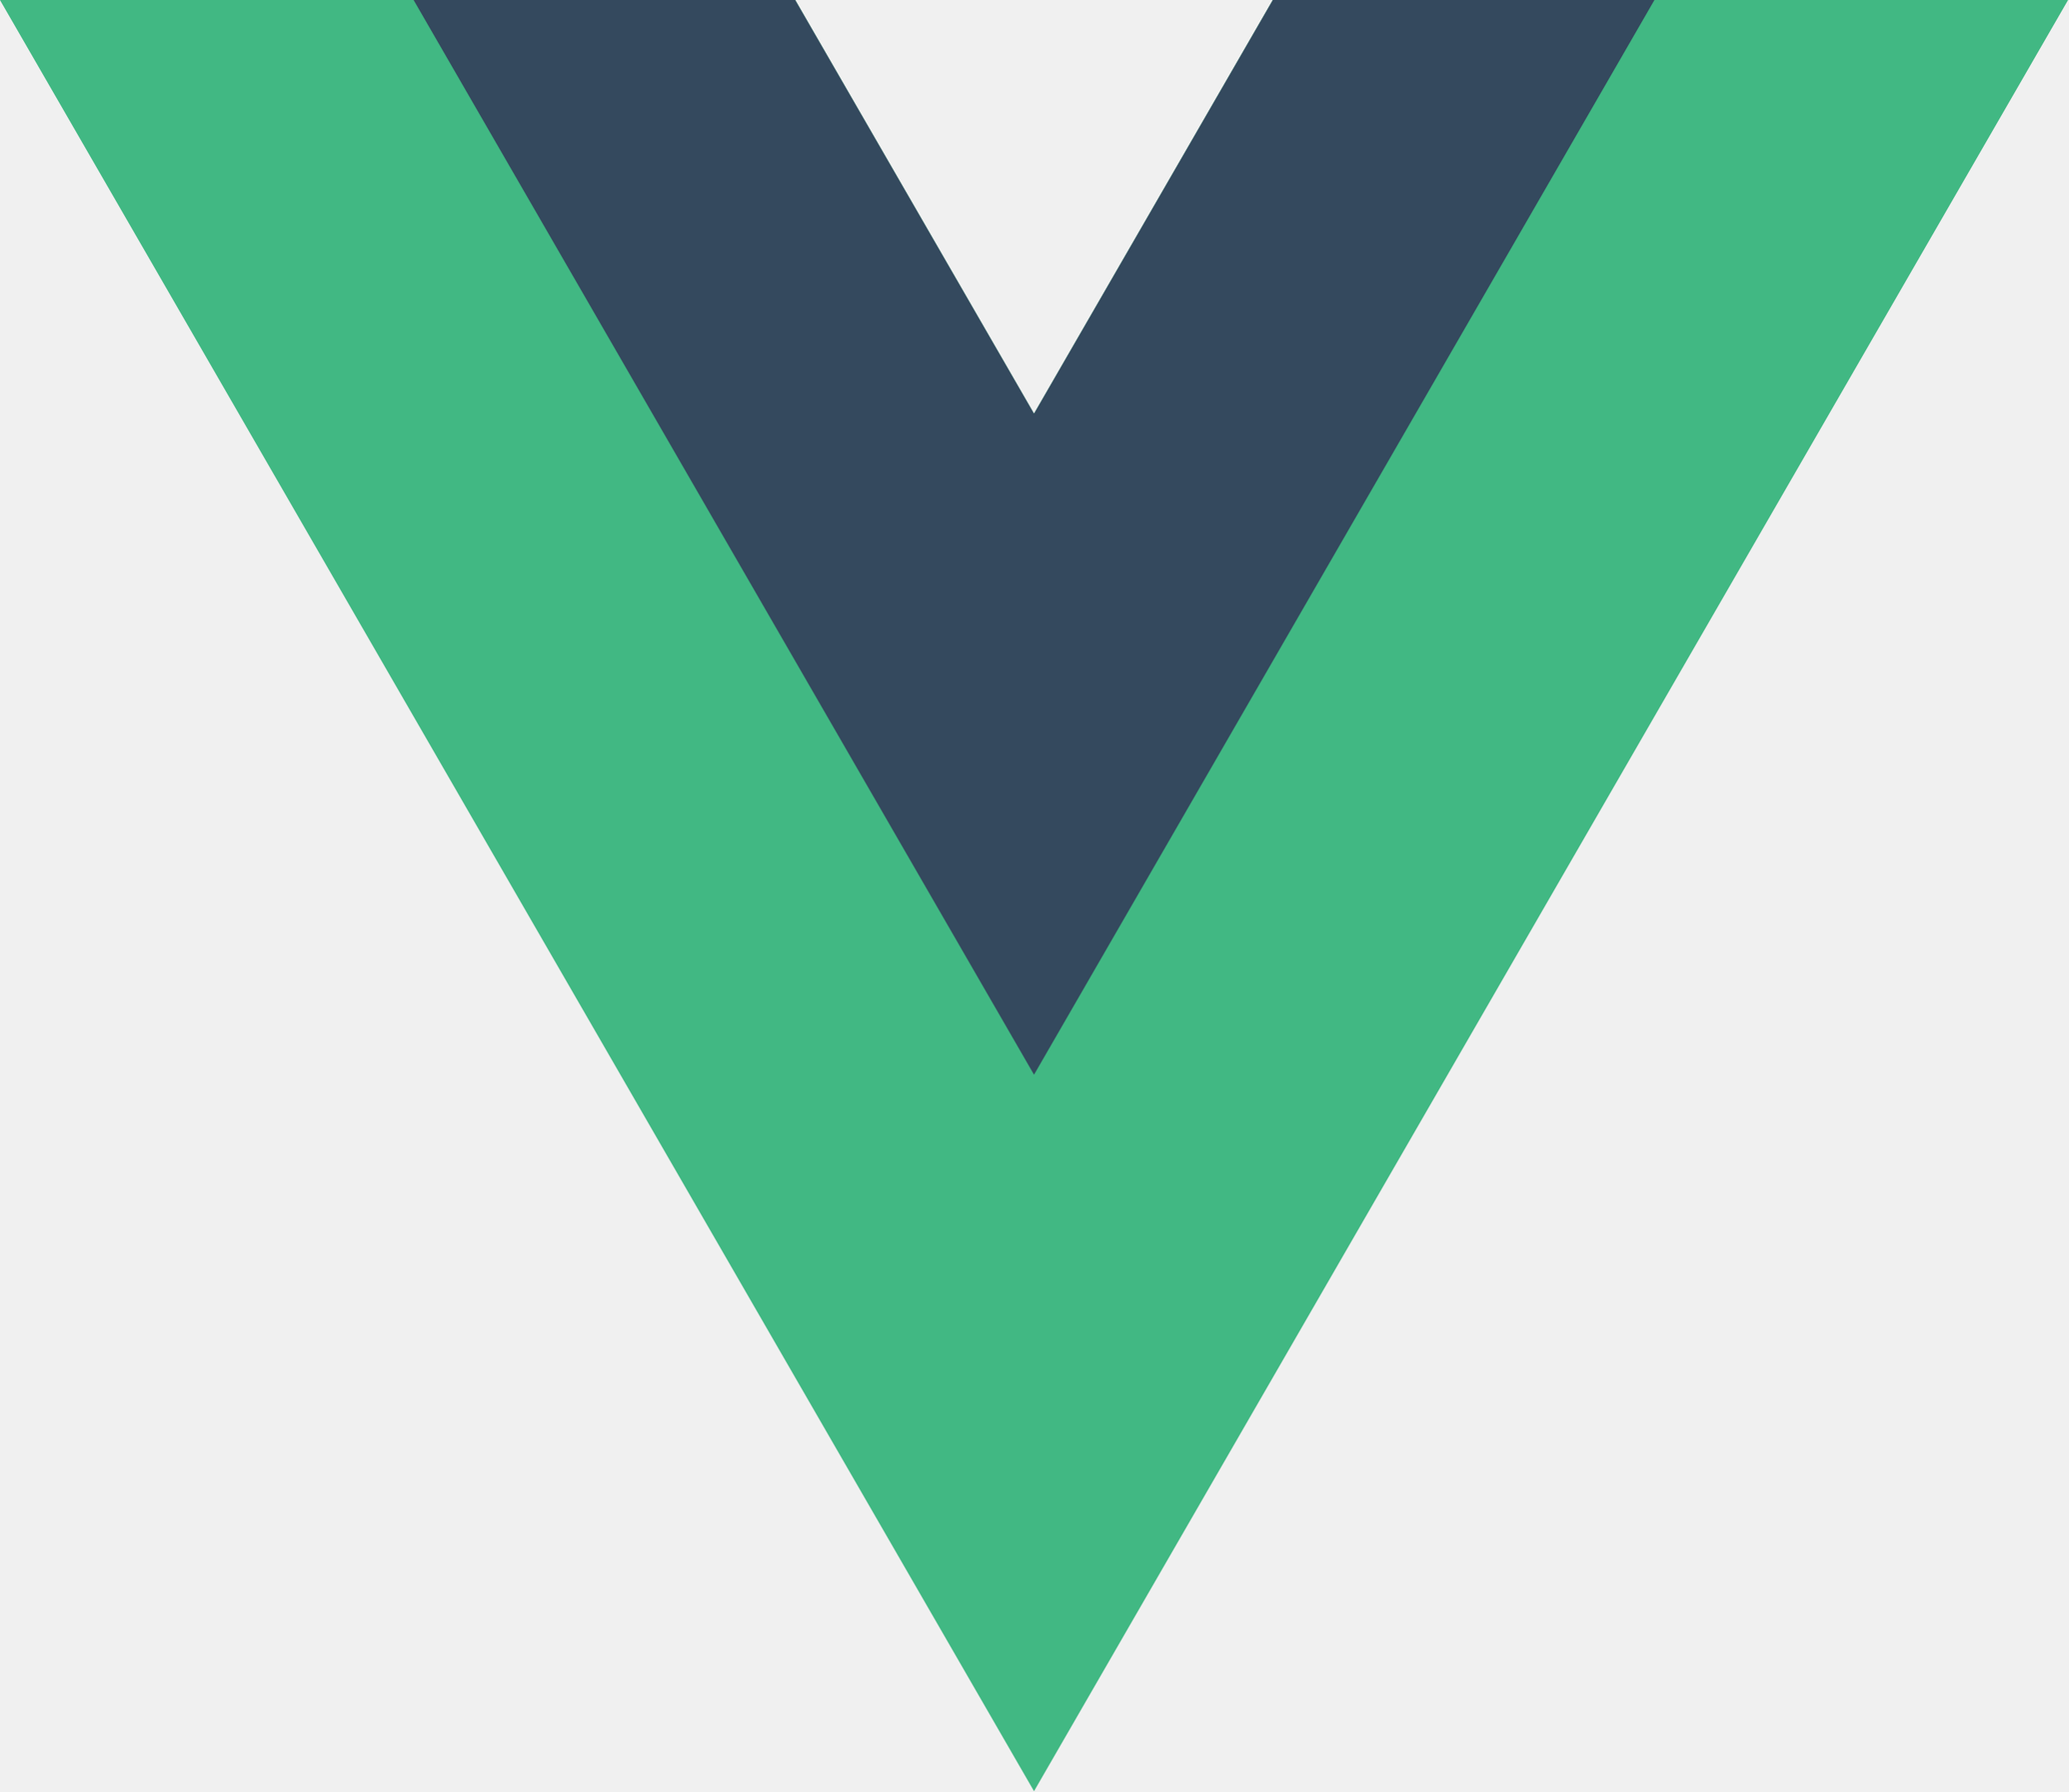
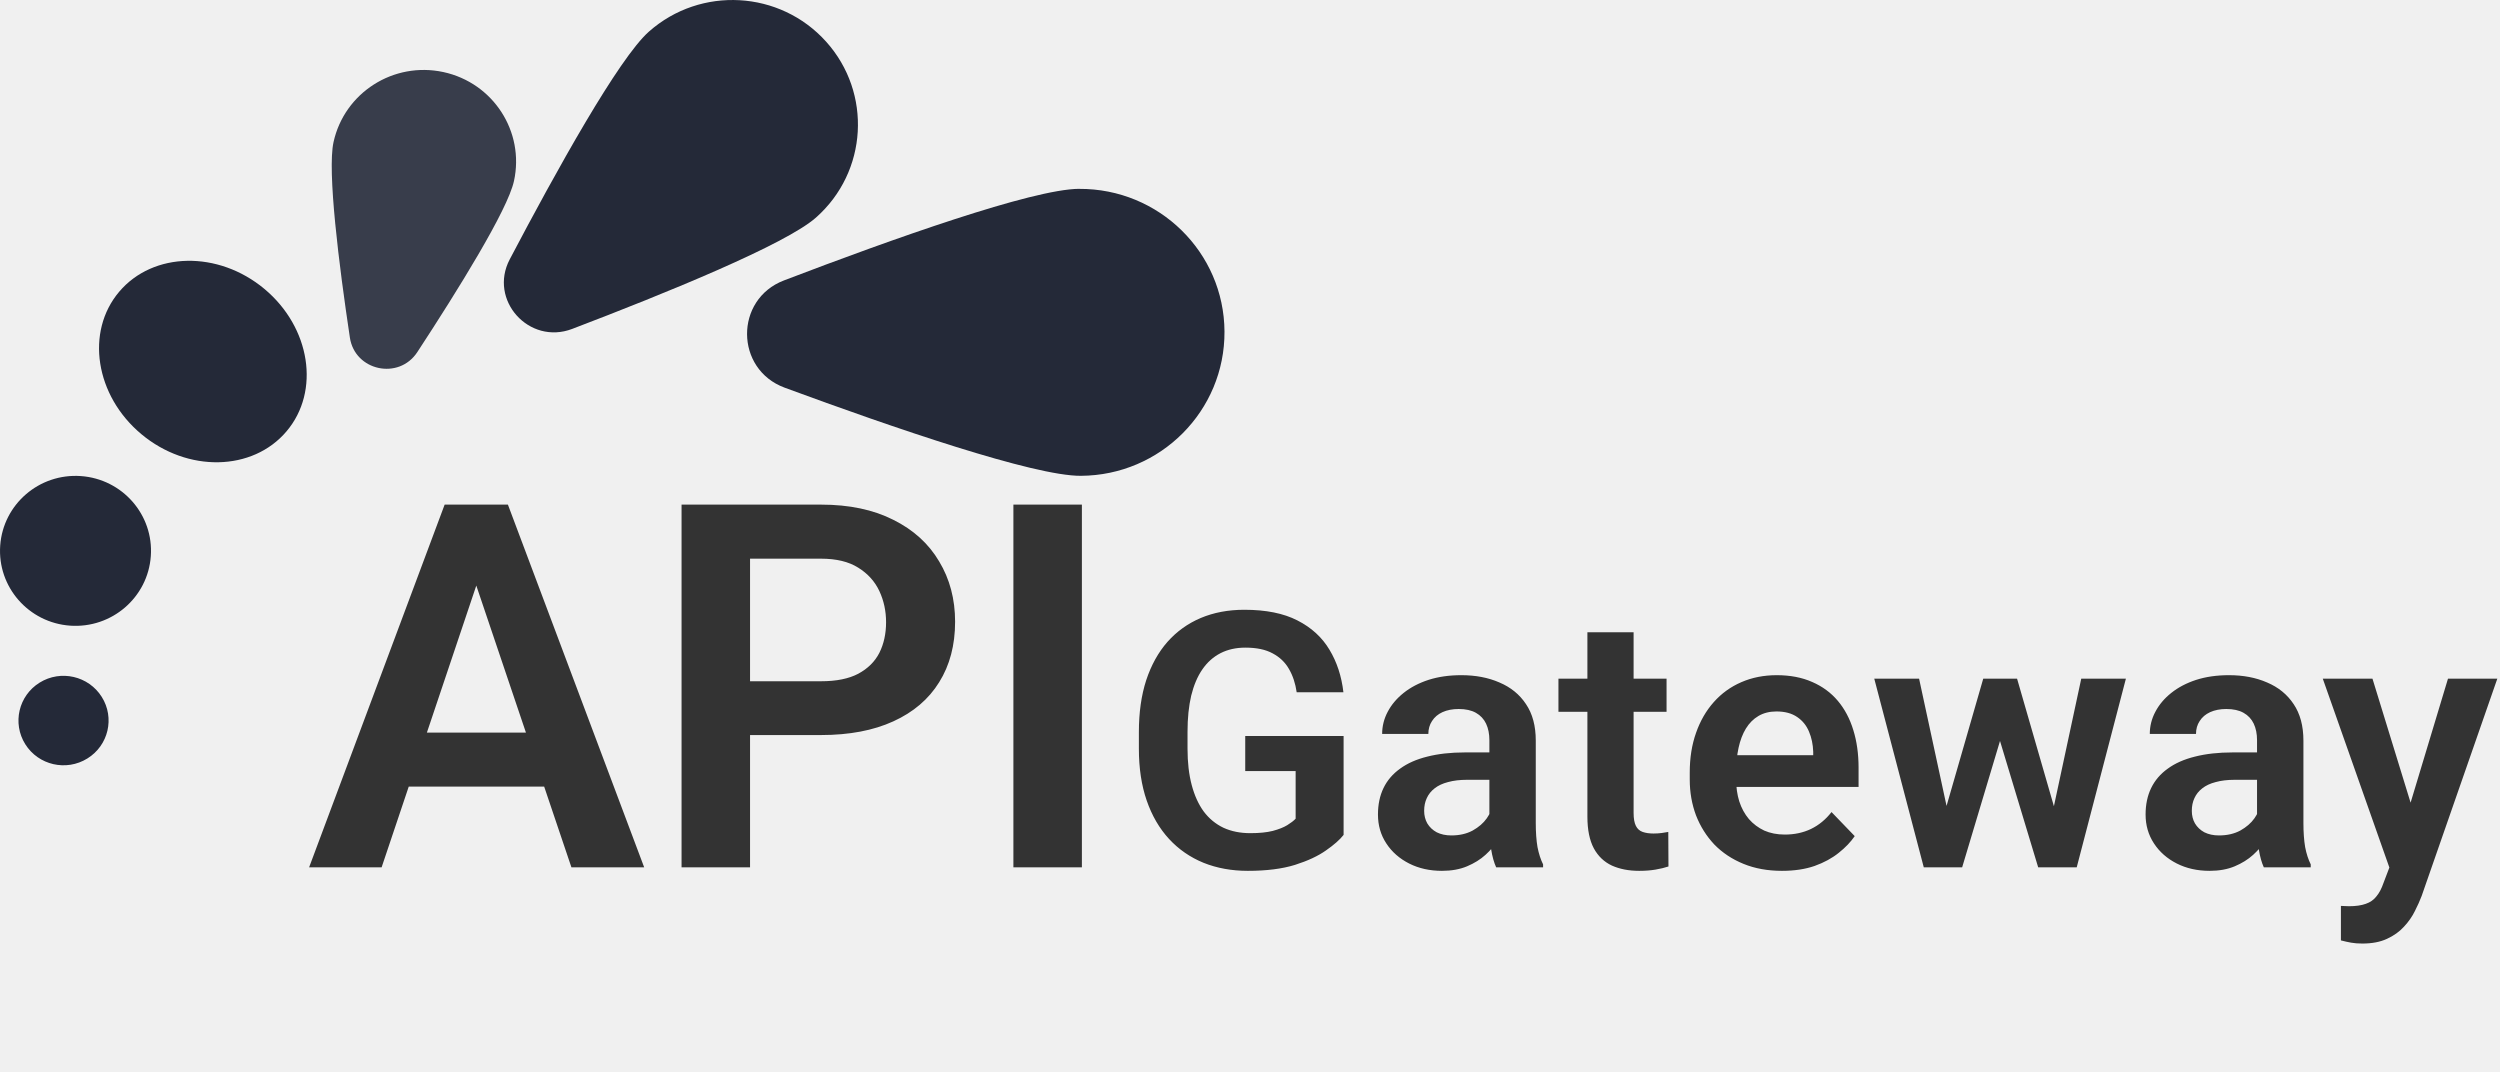
- <svg xmlns="http://www.w3.org/2000/svg" viewBox="0 0 261.76 226.69">
-   <path d="M161.096.001l-30.225 52.351L100.647.001H-.005l130.877 226.688L261.749.001z" fill="#41b883" />
-   <path d="M161.096.001l-30.225 52.351L100.647.001H52.346l78.526 136.01L209.398.001z" fill="#34495e" />
+ <svg xmlns="http://www.w3.org/2000/svg" width="98" height="42" viewBox="0 0 98 42" fill="none">
+   <g clip-path="url(#clip0_58_775)">
+     <path opacity="0.9" d="M20.147 7.099C19.9 8.234 17.942 11.384 16.359 13.802C15.634 14.911 13.91 14.538 13.715 13.232C13.287 10.378 12.825 6.705 13.074 5.572C13.5 3.632 15.427 2.403 17.381 2.825C19.335 3.248 20.573 5.161 20.147 7.101V7.099Z" fill="#242938" />
+     <path d="M25.438 1.239C27.466 -0.555 30.575 -0.38 32.384 1.633C34.191 3.646 34.015 6.732 31.987 8.528C30.801 9.579 26.116 11.488 22.428 12.894C20.739 13.537 19.143 11.761 19.981 10.168C21.807 6.694 24.254 2.288 25.438 1.239Z" fill="#242938" />
+     <path d="M3.169 18.662C4.8 18.777 6.028 20.181 5.912 21.8C5.798 23.419 4.382 24.639 2.751 24.526C1.12 24.411 -0.108 23.005 0.008 21.385C0.124 19.766 1.538 18.547 3.171 18.662H3.169Z" fill="#242938" />
+     <path d="M5.543 17.02C3.732 15.51 3.341 13.009 4.672 11.436C6.005 9.863 8.553 9.815 10.364 11.325C12.175 12.836 12.563 15.337 11.232 16.908C9.901 18.481 7.354 18.531 5.543 17.02Z" fill="#242938" />
+     <path d="M3.424 29.733C2.596 30.246 1.507 29.996 0.991 29.174C0.476 28.352 0.727 27.271 1.555 26.758C2.383 26.245 3.473 26.497 3.989 27.319C4.506 28.141 4.252 29.222 3.424 29.733Z" fill="#242938" />
+     <path d="M42.303 7.404C45.431 7.387 47.983 9.89 48 12.996C48.017 16.102 45.497 18.635 42.368 18.652C40.538 18.664 35.023 16.77 30.759 15.197C28.807 14.476 28.789 11.734 30.733 10.992C34.978 9.369 40.471 7.414 42.301 7.402L42.303 7.404Z" fill="#242938" />
+   </g>
+   <path d="M19.012 21.939L14.959 34H12.117L17.43 19.781H19.246L19.012 21.939ZM22.4 34L18.328 21.939L18.084 19.781H19.91L25.252 34H22.4ZM22.215 28.717V30.836H14.588V28.717H22.215ZM32.185 28.814H28.523V26.705H32.185C32.785 26.705 33.27 26.607 33.641 26.412C34.018 26.21 34.295 25.937 34.471 25.592C34.647 25.24 34.734 24.84 34.734 24.391C34.734 23.954 34.647 23.547 34.471 23.17C34.295 22.792 34.018 22.486 33.641 22.252C33.27 22.018 32.785 21.9 32.185 21.9H29.402V34H26.717V19.781H32.185C33.292 19.781 34.236 19.98 35.018 20.377C35.805 20.768 36.404 21.311 36.815 22.008C37.231 22.698 37.44 23.486 37.44 24.371C37.44 25.289 37.231 26.08 36.815 26.744C36.404 27.408 35.805 27.919 35.018 28.277C34.236 28.635 33.292 28.814 32.185 28.814ZM42.41 19.781V34H39.725V19.781H42.41ZM52.669 28.852V32.728C52.523 32.915 52.293 33.118 51.978 33.337C51.669 33.556 51.263 33.745 50.762 33.904C50.26 34.059 49.645 34.137 48.916 34.137C48.283 34.137 47.704 34.032 47.18 33.822C46.656 33.608 46.204 33.296 45.826 32.886C45.448 32.476 45.156 31.974 44.951 31.382C44.746 30.789 44.644 30.113 44.644 29.352V28.695C44.644 27.934 44.739 27.258 44.931 26.665C45.127 26.073 45.405 25.571 45.765 25.161C46.129 24.751 46.565 24.439 47.07 24.225C47.581 24.01 48.15 23.903 48.779 23.903C49.622 23.903 50.315 24.042 50.857 24.32C51.404 24.598 51.824 24.981 52.115 25.469C52.407 25.952 52.589 26.508 52.662 27.137H50.83C50.78 26.79 50.68 26.487 50.529 26.227C50.379 25.963 50.165 25.758 49.887 25.612C49.613 25.462 49.258 25.387 48.82 25.387C48.451 25.387 48.125 25.46 47.843 25.605C47.56 25.751 47.323 25.963 47.132 26.241C46.94 26.519 46.795 26.863 46.694 27.273C46.599 27.684 46.551 28.153 46.551 28.682V29.352C46.551 29.885 46.605 30.359 46.715 30.773C46.824 31.184 46.981 31.53 47.187 31.812C47.396 32.09 47.654 32.302 47.959 32.448C48.269 32.59 48.62 32.66 49.012 32.66C49.367 32.66 49.661 32.63 49.894 32.571C50.13 32.508 50.32 32.432 50.461 32.346C50.602 32.259 50.712 32.175 50.789 32.093V30.227H48.813V28.852H52.669ZM58.384 32.428V29.017C58.384 28.766 58.34 28.549 58.254 28.367C58.167 28.185 58.035 28.044 57.857 27.943C57.68 27.843 57.454 27.793 57.181 27.793C56.939 27.793 56.727 27.834 56.545 27.916C56.367 27.998 56.23 28.114 56.135 28.265C56.039 28.41 55.991 28.579 55.991 28.77H54.18C54.18 28.465 54.253 28.176 54.398 27.902C54.544 27.624 54.752 27.378 55.02 27.164C55.294 26.945 55.62 26.774 55.998 26.651C56.381 26.528 56.809 26.467 57.283 26.467C57.844 26.467 58.343 26.562 58.78 26.754C59.222 26.941 59.569 27.223 59.819 27.602C60.075 27.98 60.202 28.456 60.202 29.03V32.257C60.202 32.626 60.225 32.943 60.27 33.207C60.321 33.467 60.394 33.692 60.489 33.884V34H58.65C58.564 33.813 58.498 33.576 58.452 33.289C58.407 32.997 58.384 32.71 58.384 32.428ZM58.637 29.495L58.65 30.568H57.509C57.226 30.568 56.978 30.598 56.764 30.657C56.55 30.712 56.374 30.794 56.237 30.903C56.101 31.008 55.998 31.136 55.93 31.286C55.861 31.432 55.827 31.598 55.827 31.785C55.827 31.967 55.868 32.132 55.95 32.277C56.037 32.423 56.16 32.539 56.319 32.626C56.483 32.708 56.675 32.749 56.894 32.749C57.213 32.749 57.491 32.685 57.727 32.558C57.965 32.425 58.149 32.266 58.281 32.079C58.413 31.892 58.484 31.715 58.493 31.546L59.013 32.325C58.949 32.512 58.853 32.71 58.726 32.92C58.598 33.13 58.434 33.325 58.233 33.508C58.033 33.69 57.791 33.84 57.509 33.959C57.226 34.078 56.898 34.137 56.524 34.137C56.046 34.137 55.617 34.041 55.239 33.85C54.861 33.658 54.562 33.396 54.344 33.063C54.125 32.731 54.016 32.352 54.016 31.929C54.016 31.537 54.089 31.19 54.234 30.89C54.38 30.589 54.597 30.336 54.884 30.131C55.171 29.921 55.526 29.764 55.95 29.659C56.379 29.55 56.868 29.495 57.42 29.495H58.637ZM65.329 26.604V27.902H61.091V26.604H65.329ZM62.226 24.785H64.037V31.867C64.037 32.086 64.067 32.255 64.126 32.373C64.185 32.492 64.274 32.571 64.393 32.612C64.511 32.653 64.652 32.674 64.816 32.674C64.935 32.674 65.044 32.667 65.144 32.653C65.245 32.64 65.329 32.626 65.397 32.612L65.404 33.966C65.254 34.016 65.083 34.057 64.892 34.089C64.705 34.121 64.493 34.137 64.256 34.137C63.85 34.137 63.495 34.068 63.19 33.932C62.884 33.79 62.647 33.565 62.478 33.255C62.31 32.94 62.226 32.526 62.226 32.011V24.785ZM69.855 34.137C69.294 34.137 68.79 34.046 68.344 33.863C67.897 33.681 67.517 33.428 67.202 33.105C66.892 32.776 66.653 32.396 66.484 31.963C66.32 31.525 66.238 31.056 66.238 30.555V30.281C66.238 29.712 66.32 29.194 66.484 28.73C66.648 28.26 66.881 27.857 67.182 27.52C67.482 27.182 67.842 26.922 68.262 26.74C68.681 26.558 69.144 26.467 69.649 26.467C70.174 26.467 70.636 26.556 71.037 26.733C71.438 26.907 71.773 27.153 72.042 27.472C72.311 27.791 72.514 28.174 72.65 28.62C72.787 29.062 72.856 29.552 72.856 30.09V30.849H67.059V29.605H71.078V29.468C71.069 29.181 71.014 28.919 70.914 28.682C70.814 28.44 70.659 28.249 70.449 28.107C70.24 27.962 69.968 27.889 69.636 27.889C69.367 27.889 69.132 27.948 68.932 28.066C68.736 28.18 68.572 28.344 68.439 28.559C68.312 28.768 68.216 29.019 68.152 29.311C68.088 29.602 68.057 29.926 68.057 30.281V30.555C68.057 30.865 68.098 31.152 68.18 31.416C68.266 31.68 68.392 31.91 68.556 32.106C68.724 32.298 68.925 32.448 69.157 32.558C69.394 32.662 69.663 32.715 69.964 32.715C70.342 32.715 70.684 32.642 70.989 32.496C71.299 32.346 71.568 32.125 71.796 31.833L72.705 32.776C72.55 33.004 72.341 33.223 72.076 33.433C71.816 33.642 71.502 33.813 71.133 33.945C70.764 34.073 70.338 34.137 69.855 34.137ZM76.123 32.223L77.743 26.604H78.892L78.55 28.545L76.916 34H75.925L76.123 32.223ZM75.228 26.604L76.444 32.236L76.554 34H75.412L73.471 26.604H75.228ZM80.395 32.154L81.585 26.604H83.335L81.407 34H80.266L80.395 32.154ZM79.069 26.604L80.676 32.168L80.888 34H79.897L78.249 28.545L77.914 26.604H79.069ZM88.476 32.428V29.017C88.476 28.766 88.432 28.549 88.346 28.367C88.259 28.185 88.127 28.044 87.949 27.943C87.772 27.843 87.546 27.793 87.272 27.793C87.031 27.793 86.819 27.834 86.637 27.916C86.459 27.998 86.322 28.114 86.227 28.265C86.131 28.41 86.083 28.579 86.083 28.77H84.272C84.272 28.465 84.344 28.176 84.49 27.902C84.636 27.624 84.843 27.378 85.112 27.164C85.386 26.945 85.712 26.774 86.09 26.651C86.473 26.528 86.901 26.467 87.375 26.467C87.936 26.467 88.435 26.562 88.872 26.754C89.314 26.941 89.66 27.223 89.911 27.602C90.166 27.98 90.294 28.456 90.294 29.03V32.257C90.294 32.626 90.317 32.943 90.362 33.207C90.412 33.467 90.485 33.692 90.581 33.884V34H88.742C88.656 33.813 88.59 33.576 88.544 33.289C88.498 32.997 88.476 32.71 88.476 32.428ZM88.728 29.495L88.742 30.568H87.601C87.318 30.568 87.07 30.598 86.856 30.657C86.641 30.712 86.466 30.794 86.329 30.903C86.192 31.008 86.09 31.136 86.022 31.286C85.953 31.432 85.919 31.598 85.919 31.785C85.919 31.967 85.96 32.132 86.042 32.277C86.129 32.423 86.252 32.539 86.411 32.626C86.575 32.708 86.767 32.749 86.985 32.749C87.304 32.749 87.582 32.685 87.819 32.558C88.056 32.425 88.241 32.266 88.373 32.079C88.505 31.892 88.576 31.715 88.585 31.546L89.105 32.325C89.041 32.512 88.945 32.71 88.817 32.92C88.69 33.13 88.526 33.325 88.325 33.508C88.125 33.69 87.883 33.84 87.601 33.959C87.318 34.078 86.99 34.137 86.616 34.137C86.138 34.137 85.709 34.041 85.331 33.85C84.953 33.658 84.654 33.396 84.436 33.063C84.217 32.731 84.107 32.352 84.107 31.929C84.107 31.537 84.18 31.19 84.326 30.89C84.472 30.589 84.689 30.336 84.976 30.131C85.263 29.921 85.618 29.764 86.042 29.659C86.47 29.55 86.96 29.495 87.512 29.495H88.728ZM93.978 33.18L95.961 26.604H97.895L94.929 35.121C94.86 35.303 94.772 35.502 94.662 35.716C94.557 35.93 94.416 36.133 94.238 36.324C94.061 36.52 93.837 36.68 93.568 36.803C93.304 36.926 92.983 36.987 92.605 36.987C92.44 36.987 92.295 36.976 92.167 36.953C92.039 36.93 91.905 36.901 91.764 36.864V35.511C91.809 35.515 91.862 35.518 91.921 35.518C91.985 35.522 92.039 35.524 92.085 35.524C92.349 35.524 92.568 35.492 92.741 35.429C92.914 35.37 93.053 35.272 93.158 35.135C93.268 35.003 93.359 34.829 93.432 34.615L93.978 33.18ZM93.001 26.604L94.676 32.052L94.97 33.959L93.726 34.185L91.053 26.604H93.001Z" fill="#333333" />
+   <defs>
+     <clipPath id="clip0_58_775">
+       <rect width="48" height="30" fill="white" />
+     </clipPath>
+   </defs>
</svg>
